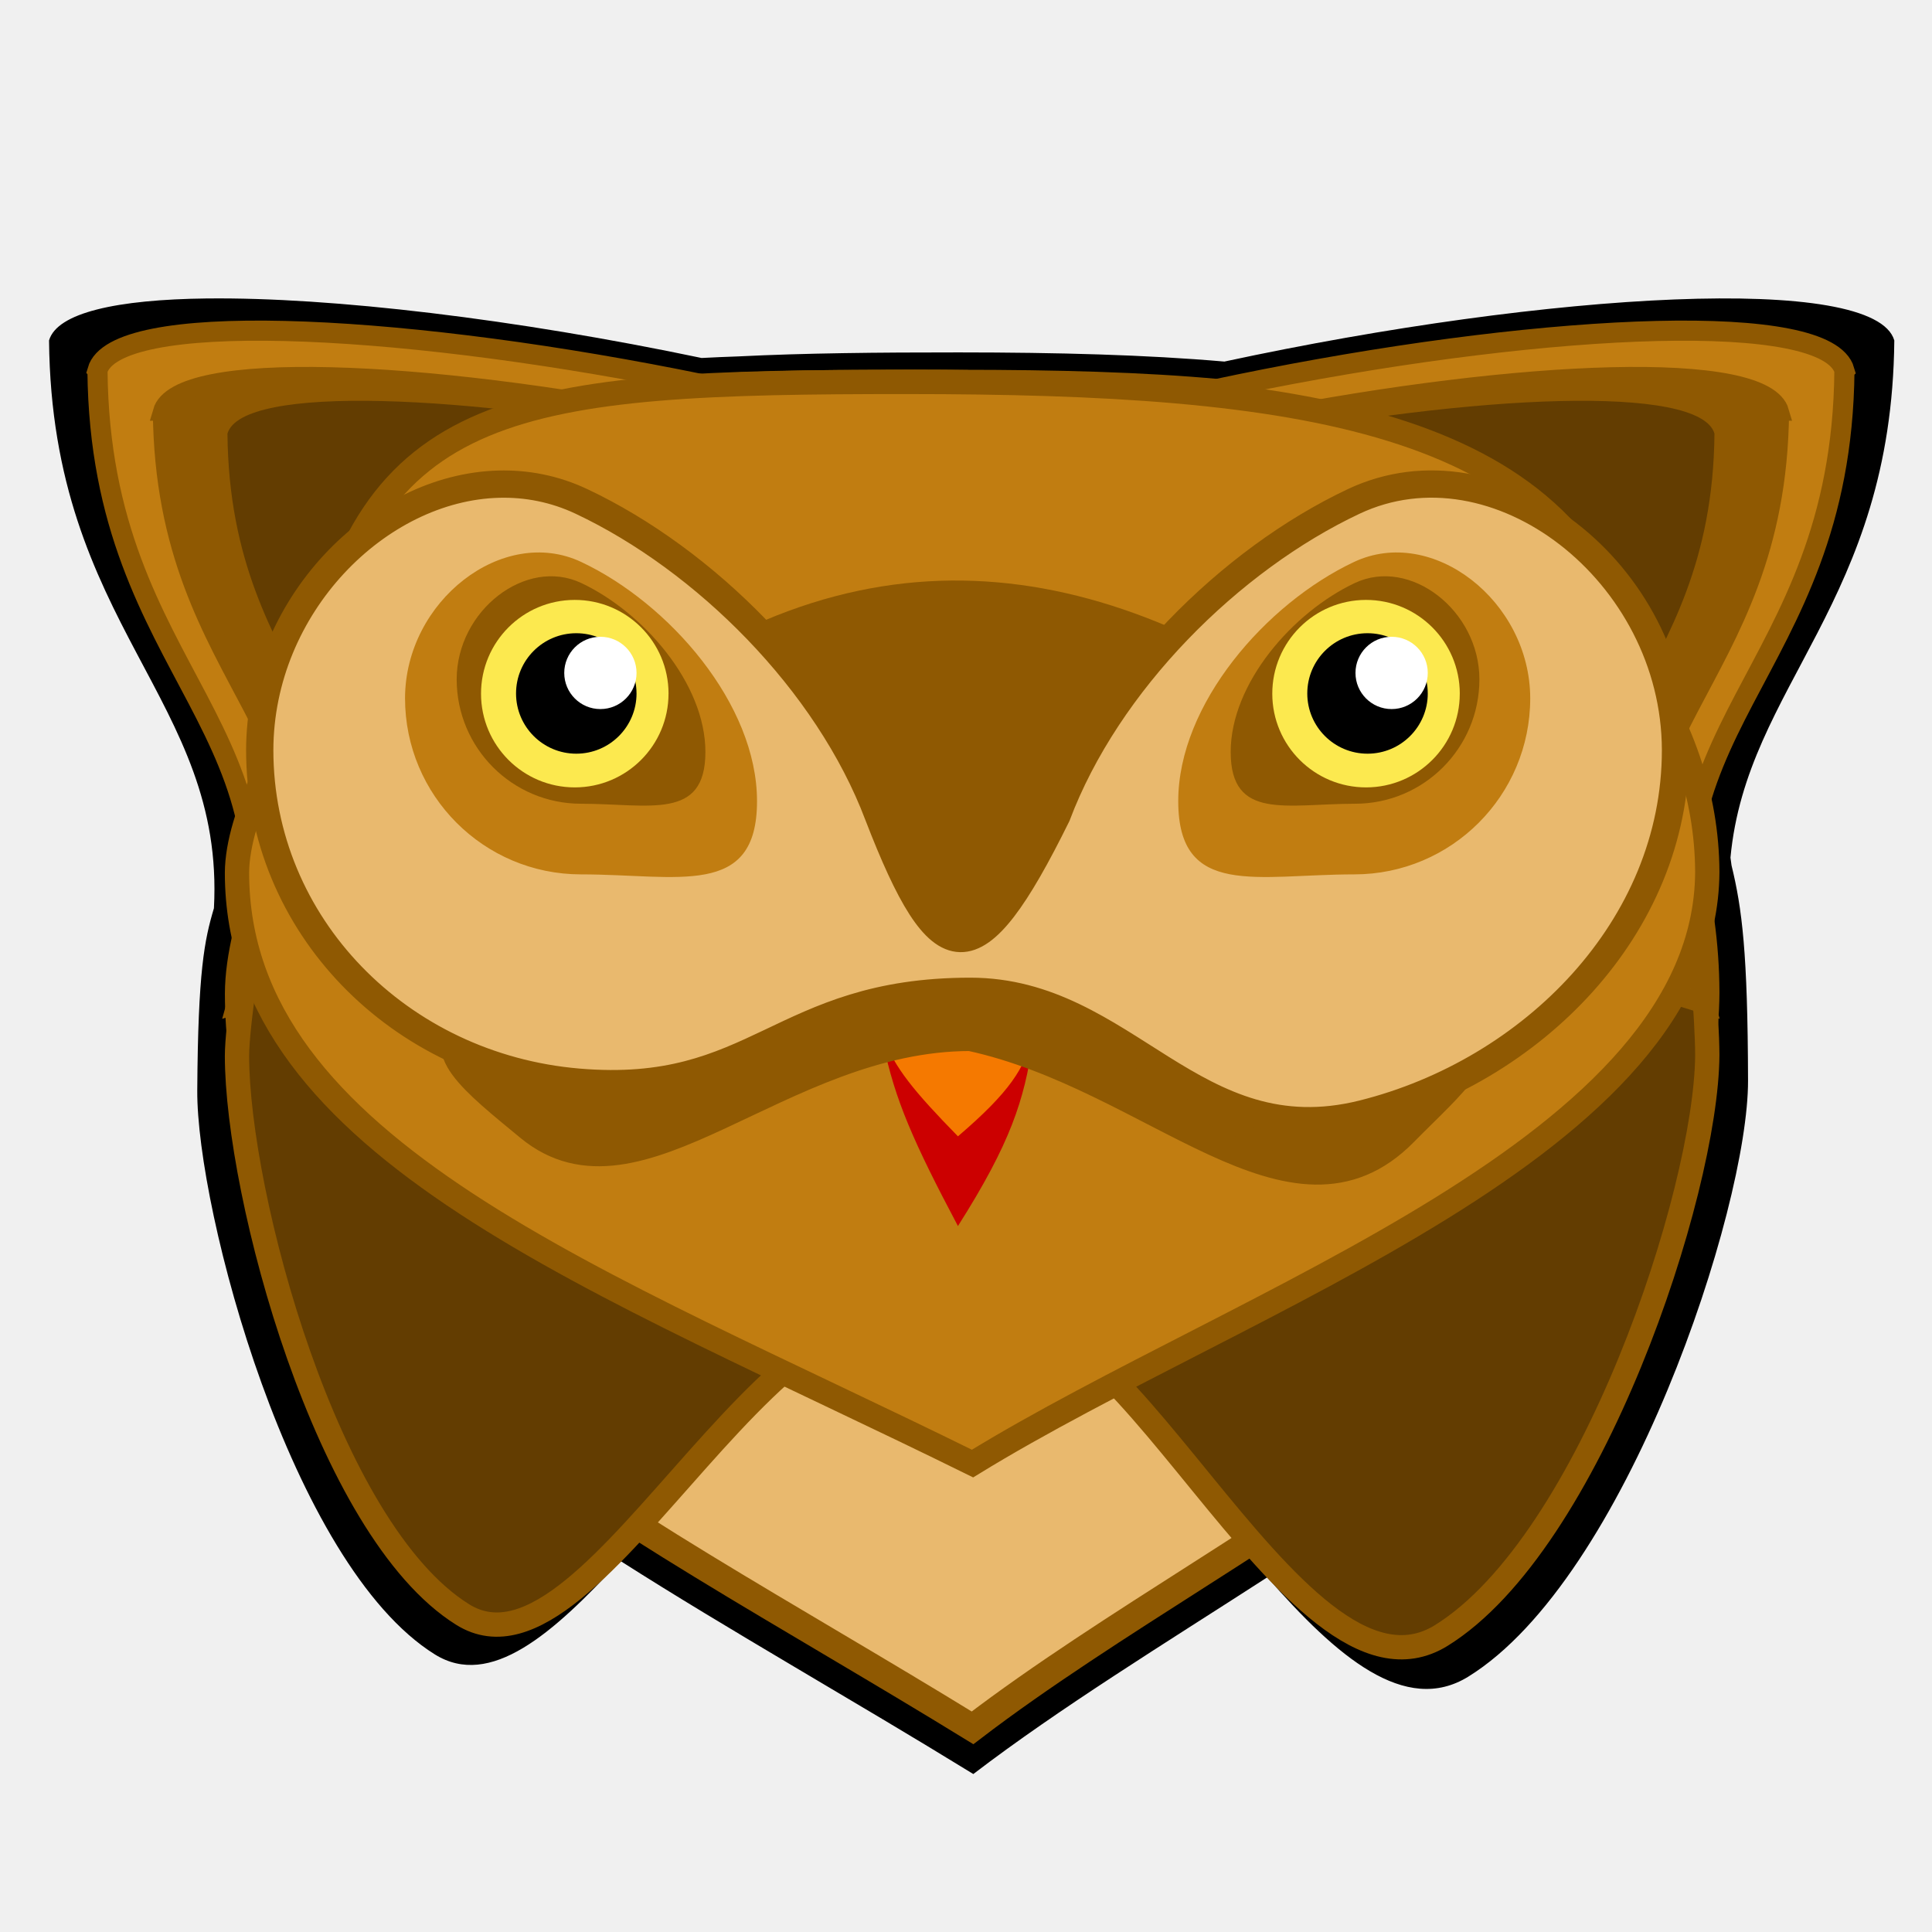
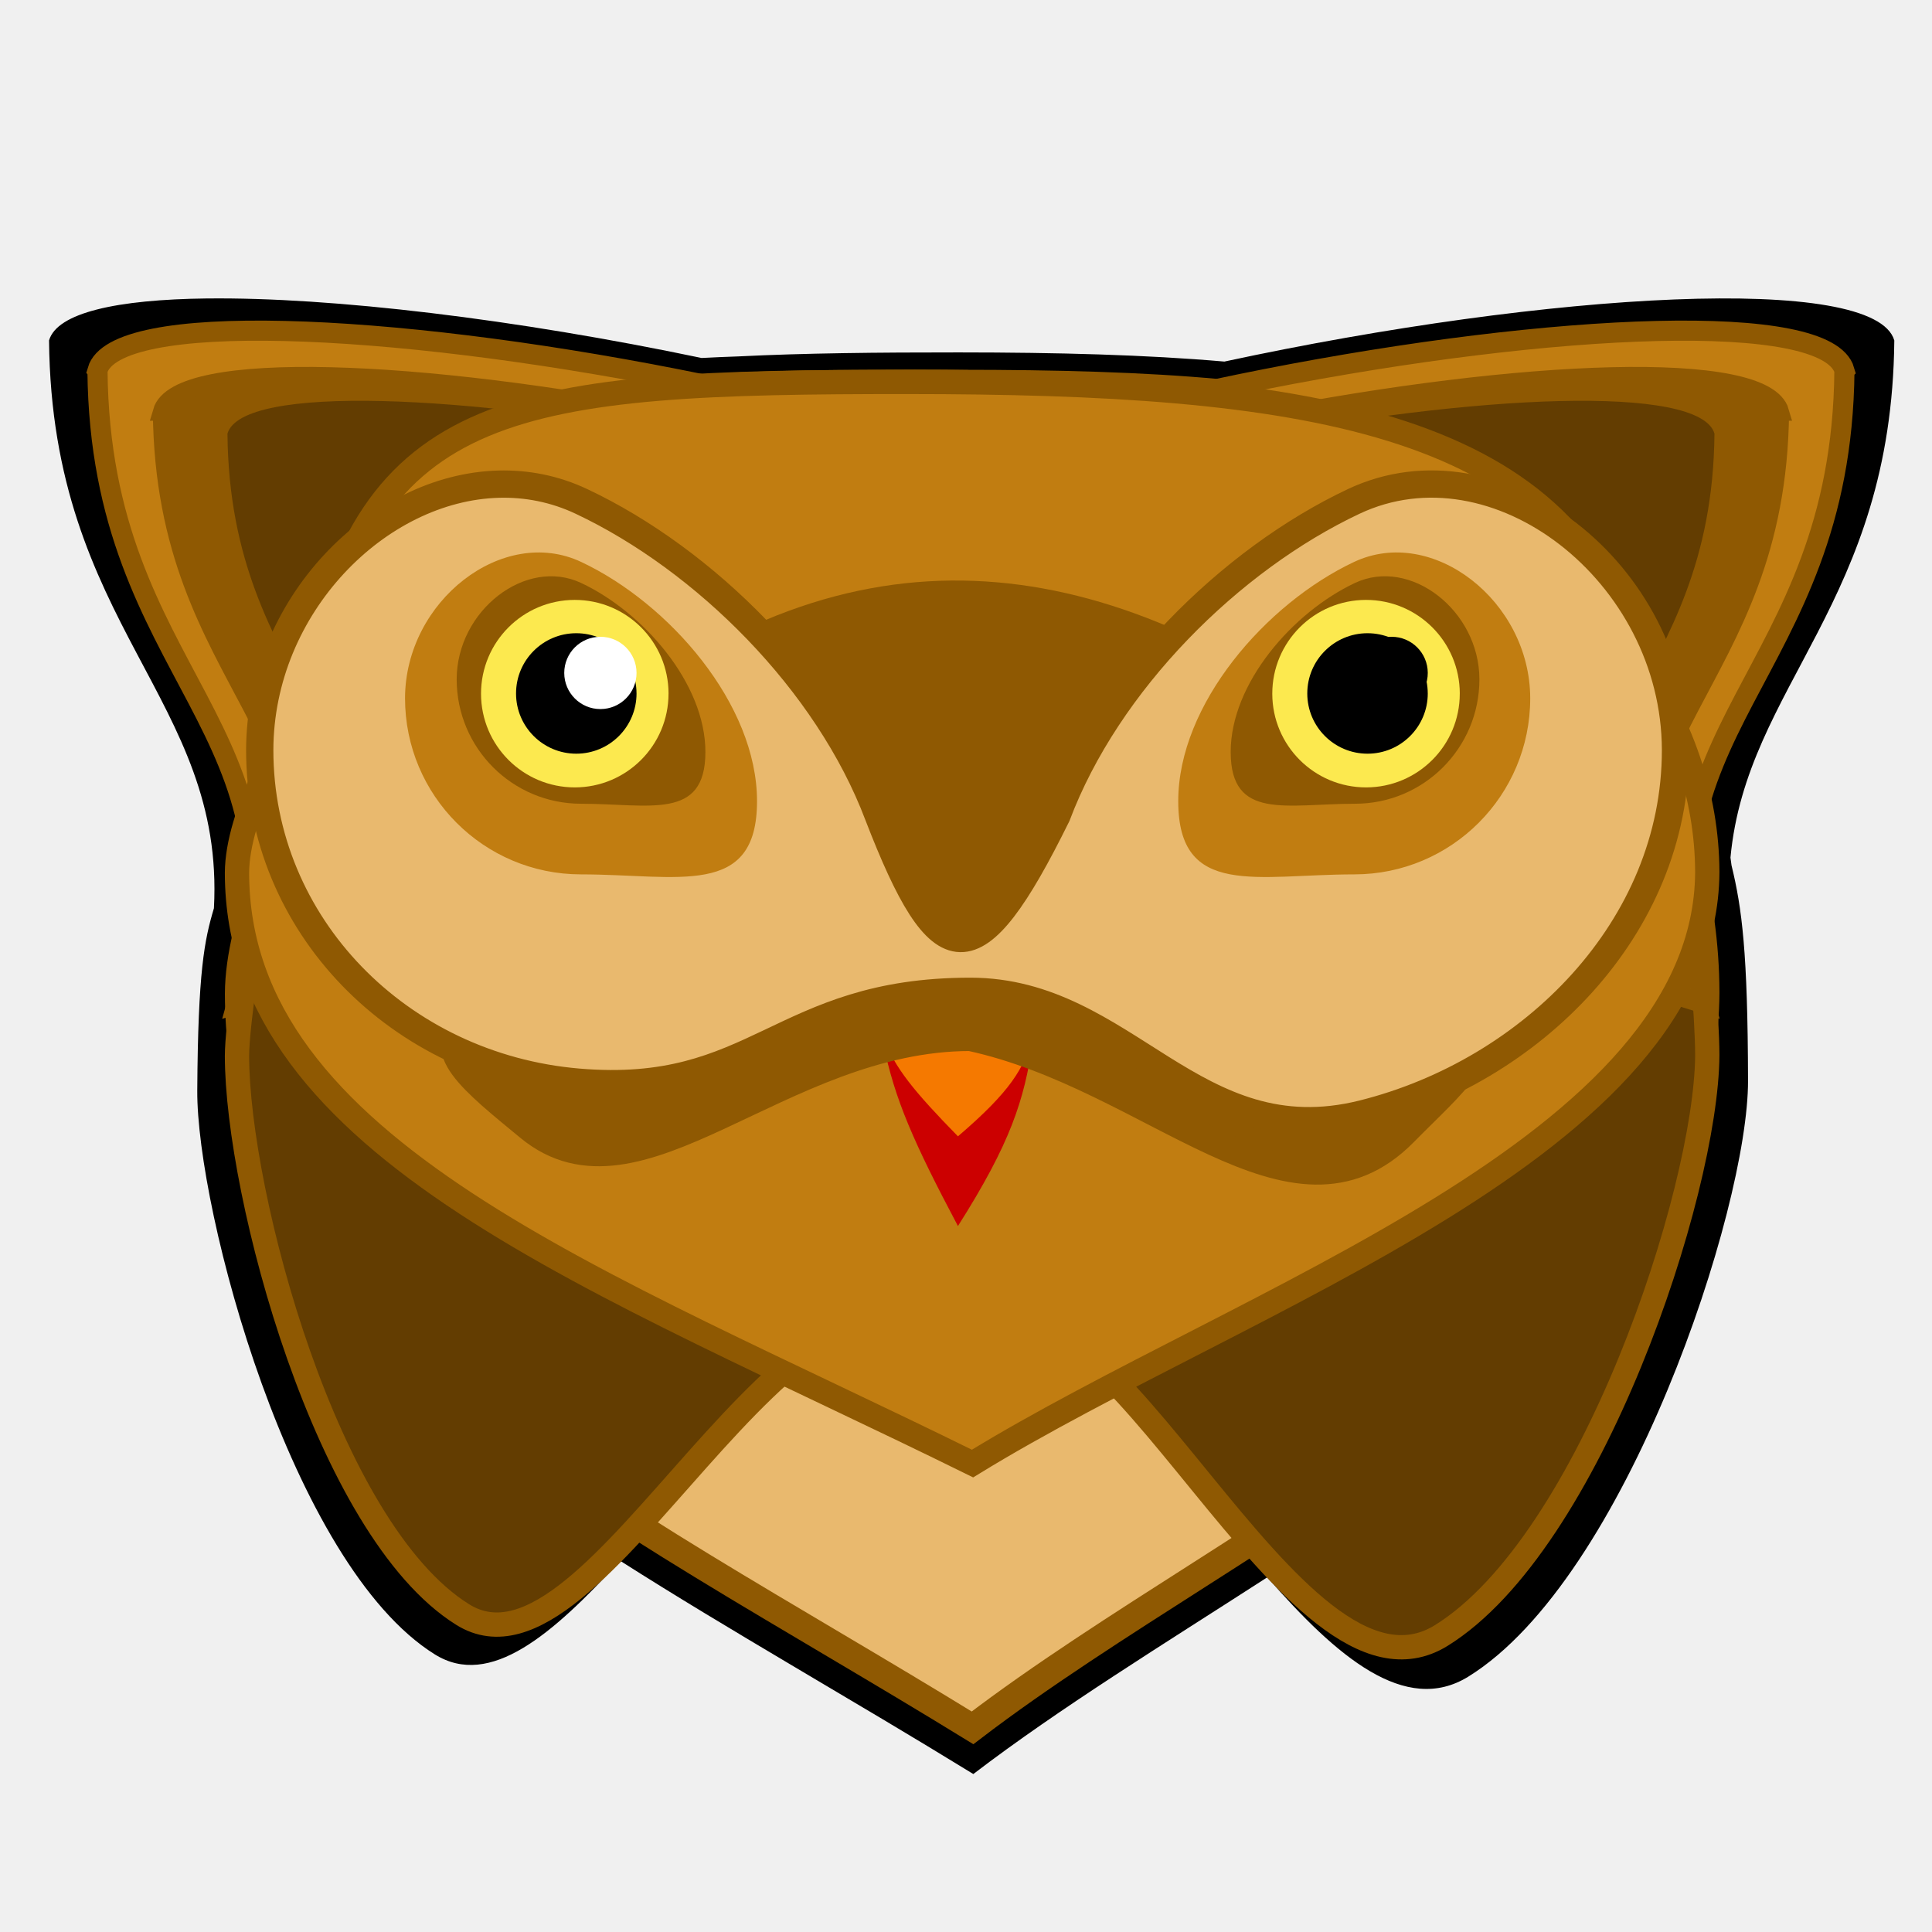
<svg xmlns="http://www.w3.org/2000/svg" version="1.1" viewBox="0 0 96 96">
  <g transform="translate(0 -956.36)">
    <g transform="matrix(1.1631 0 0 1.1631 -132.6 -162.64)" fill="none">
      <path d="m10.785 961.32c16.864 7.286 43.678 16.164 52 28.094l-49.696 20.014c-3.946-14.573-7.088-29.517-2.303-48.108z" />
      <path d="m16.972 996.97c-1.49 3.418-3.796 8.309-3.807 11.955 0.017 17.106 18.11 25.19 36.478 36.483 13.506-10.329 36.338-19.566 36.441-36.509v-0.06c-0.019-4.679-1.286-9.294-3.705-13.498-3.334-14.522-16.593-16.737-35.938-16.746-19.345-8e-3 -26.901 0.972-29.468 18.374z" />
      <path d="m87.85 962.04c-16.864 7.286-43.426 16.164-51.747 28.094l49.444 20.014c3.946-14.573 7.088-29.517 2.303-48.108z" />
      <path d="m16.909 993.31c-1.493 2.75-3.803 15.776-3.815 18.708 0.004 6.857 4.435 11.396 11.218 15.62s15.918-7.868 25.33-2.271c6.766-4.154 15.868 7.91 23.291 3.31 7.423-4.6 13.168-9.865 13.219-16.68v-0.048c-0.019-3.764-1.289-16.568-3.712-19.949-3.341-11.682-14.099-13.464-33.482-13.471-19.383-7e-3 -29.478 0.782-32.05 14.781z" />
    </g>
    <path d="m10.277 971.19c-4.48 0.053-7.444 0.709-7.84 2.086 0.133 14.253 8.75 17.802 8.193 28.213-0.47 1.575-0.791 3.115-0.828 9.056s4.642 23.56 11.806 28.022c2.744 1.708 5.858-1.002 9.207-4.652 5.437 3.464 11.479 6.864 17.549 10.596 4.287-3.278 9.463-6.455 14.609-9.777 3.434 3.931 6.854 6.878 9.992 4.934 7.841-4.859 13.909-23.247 13.894-29.614-0.015-6.367-0.298-8.551-0.82-10.691-0.019-0.131-0.034-0.258-0.053-0.389 0.802-8.573 8.019-12.656 8.141-25.697-0.962-3.345-17.081-2.436-33.289 1.049-3.888-0.338-8.271-0.453-13.195-0.455-4.036-2e-3 -7.677 0.035-10.965 0.199-0.611 0.024-1.235 0.044-1.816 0.078-9.245-1.936-18.374-3.03-24.586-2.957z" />
    <g transform="translate(-4.9521e-8 -4.2324)">
      <g transform="matrix(1.1011 0 0 1.1011 -6.3058 -100.48)" fill="none">
        <path d="m10.785 961.32c16.864 7.286 43.678 16.164 52 28.094l-49.696 20.014c-3.946-14.573-7.088-29.517-2.303-48.108z" />
        <path d="m16.972 996.97c-1.49 3.418-3.796 8.309-3.807 11.955 0.017 17.106 18.11 25.19 36.478 36.483 13.506-10.329 36.338-19.566 36.441-36.509v-0.06c-0.019-4.679-1.286-9.294-3.705-13.498-3.334-14.522-16.593-16.737-35.938-16.746-19.345-8e-3 -26.901 0.972-29.468 18.374z" />
        <path d="m87.85 962.04c-16.864 7.286-43.426 16.164-51.747 28.094l49.444 20.014c3.946-14.573 7.088-29.517 2.303-48.108z" />
        <path d="m16.909 993.31c-1.493 2.75-3.803 15.776-3.815 18.708 0.004 6.857 4.435 11.396 11.218 15.62s15.918-7.868 25.33-2.271c6.766-4.154 15.868 7.91 23.291 3.31 7.423-4.6 13.168-9.865 13.219-16.68v-0.048c-0.019-3.764-1.289-16.568-3.712-19.949-3.341-11.682-14.099-13.464-33.482-13.471-19.383-7e-3 -29.478 0.782-32.05 14.781z" />
      </g>
      <path d="m12.313 993.29c-1.644 3.028-4.188 7.36-4.2 10.589 0.018 15.152 19.981 22.314 40.244 32.317 14.901-9.149 40.09-17.332 40.204-32.34v-0.053c-0.021-4.145-1.419-8.233-4.087-11.956-3.679-12.864-18.306-14.826-39.649-14.833-21.343-8e-3 -29.678 0.861-32.511 16.276z" fill="none" />
      <g transform="matrix(1.1011 0 0 1.1011 -6.8957 -100.48)" fill="none">
        <path d="m45.744 1011.4c2.472-0.839 4.944-0.733 7.417 0-0.414 2.797-1.077 4.928-3.708 9.074-2.198-4.151-3.15-6.302-3.708-9.074z" />
        <path d="m45.744 1011.1c2.472-0.455 4.944-0.397 7.417 0-0.414 1.515-1.077 2.67-3.708 4.916-2.198-2.249-3.15-3.414-3.708-4.916z" />
      </g>
      <g transform="translate(-1.3179 1.0398)">
        <path d="m6.16 977.96c1.714-5.958 54.219 2.34 62.518 14.311l-55.589 17.157c3.898-13.852-6.784-16.013-6.928-31.467z" fill="#c17d11" stroke="#8f5902" />
        <path d="m16.972 996.97c-1.49 3.418-3.796 8.309-3.807 11.955 0.017 17.106 18.11 25.19 36.478 36.483 13.506-10.329 36.338-19.566 36.441-36.509v-0.06c-0.019-4.679-1.286-9.294-3.705-13.498-3.334-14.522-16.593-16.737-35.938-16.746-19.345-8e-3 -26.901 0.972-29.468 18.374z" fill="#e9b96e" stroke="#8f5902" stroke-width="1.344" />
        <path d="m16.909 993.31c-1.493 2.75-3.803 15.776-3.815 18.708 0.004 6.857 4.435 23.539 11.218 27.763s15.918-20.01 25.33-14.414c6.766-4.154 15.868 20.053 23.291 15.453 7.423-4.6 13.168-22.008 13.219-28.823v-0.048c-0.019-3.764-1.289-16.568-3.712-19.949-3.341-11.682-14.099-13.464-33.482-13.471-19.383-7e-3 -29.478 0.782-32.05 14.781z" fill="#633d01" stroke="#8f5902" stroke-width="1.207" />
        <path d="m9.361 980.01c1.54-5.351 48.694 2.102 56.147 12.852l-49.924 15.408c3.501-12.44-6.093-14.381-6.222-28.26z" fill="#8f5902" stroke="#8f5902" stroke-width=".898" />
        <path d="m92.968 977.96c-1.714-5.958-54.219 2.34-62.518 14.311l55.589 17.157c-3.898-13.852 6.784-16.013 6.928-31.467z" fill="#c17d11" stroke="#8f5902" />
        <path d="m89.768 980.01c-1.54-5.351-48.694 2.102-56.147 12.852l49.924 15.408c-3.501-12.44 6.093-14.381 6.222-28.26z" fill="#8f5902" stroke="#8f5902" stroke-width=".898" />
        <path d="m12.62 981.1c1.415-4.918 44.747 1.931 51.596 11.811l-45.878 14.159c3.217-11.432-5.599-13.215-5.718-25.97z" fill="#633d01" />
        <path d="m86.509 981.1c-1.415-4.918-44.747 1.931-51.596 11.811l45.878 14.159c-3.217-11.432 5.599-13.215 5.718-25.97z" fill="#633d01" />
      </g>
      <path d="m15.591 994.35c-1.493 2.75-3.803 6.684-3.815 9.617 0.008 6.88 4.545 11.946 11.379 16.428 6.835 4.481 15.967 8.379 25.169 12.921 6.766-4.154 15.868-8.089 23.291-12.689 7.423-4.6 13.168-9.865 13.219-16.68v-0.048c-0.019-3.764-1.289-7.476-3.712-10.858-3.341-11.682-16.625-13.464-36.007-13.471-19.383-7e-3 -26.952 0.782-29.525 14.781z" fill="#c17d11" stroke="#8f5902" stroke-width="1.207" />
      <g transform="translate(-1.8536 1.0398)">
        <path d="m45.744 1011.4c2.472-0.839 4.944-0.733 7.417 0-0.414 2.797-1.077 4.928-3.708 9.074-2.198-4.151-3.15-6.302-3.708-9.074z" fill="#c00" />
        <path d="m45.744 1011.1c2.472-0.455 4.944-0.397 7.417 0-0.414 1.515-1.077 2.67-3.708 4.916-2.198-2.249-3.15-3.414-3.708-4.916z" fill="#f57900" />
      </g>
      <g transform="translate(-1.3179 1.0398)">
        <path d="m49.534 1011.1c-9.482 0-16.497 8.953-21.929 4.469s-9.283-7.125 21.676-6.961c30.958 0.164 26.644 2.302 21.81 7.216-5.536 5.628-12.444-2.758-21.557-4.724z" fill="#8f5902" stroke="#8f5902" stroke-width="1.355" />
        <path d="m31.062 995.48c12.69-10.367 24.881-8.469 36.618 0v1.515c-9.758 10.839-20.253 21.37-36.618 0z" fill="#8f5902" />
        <path d="m26.098 983.61c-6.006 0.159-11.861 6.042-11.874 13.215-9e-6 8.696 6.932 15.743 15.826 16.499 8.894 0.756 10.001-4.514 19.484-4.514 7.735 0 11.092 8.181 19.493 6.086 8.402-2.095 15.546-9.242 15.546-18.071-0.016-8.829-8.884-15.706-15.988-12.358-6.128 2.888-12.244 8.957-14.75 15.612-4.071 8.249-5.769 8.045-8.882-0.016-2.509-6.649-8.621-12.711-14.745-15.596-1.332-0.628-2.725-0.894-4.111-0.857z" fill="#e9b96e" stroke="#8f5902" stroke-width="1.355" />
        <path d="m30.185 1003c4.828 0 8.745 1.198 8.749-3.631 0.004-4.828-4.365-9.834-8.733-11.892-3.891-1.834-8.748 1.933-8.757 6.77-7e-6 4.836 3.913 8.751 8.741 8.753z" fill="#c17d11" />
        <path d="m68.613 1003c-4.828 0-8.745 1.198-8.749-3.631-0.004-4.828 4.365-9.834 8.733-11.892 3.891-1.834 8.748 1.933 8.757 6.77 7e-6 4.836-3.913 8.751-8.741 8.753z" fill="#c17d11" />
        <path d="m30.186 999.49c3.412 2e-3 6.179 0.846 6.183-2.566 0.003-3.412-3.085-6.949-6.171-8.403-2.75-1.296-6.182 1.366-6.188 4.784-5e-6 3.417 2.765 6.184 6.177 6.185z" fill="#8f5902" />
        <path d="m34.536 994.02a4.658 4.658 0 0 1-4.656 4.658 4.658 4.658 0 0 1-4.66-4.654 4.658 4.658 0 0 1 4.652-4.662 4.658 4.658 0 0 1 4.665 4.65" fill="#fce94f" />
        <path d="m32.947 994.01a2.993 2.993 0 0 1-2.992 2.993 2.993 2.993 0 0 1-2.995-2.99 2.993 2.993 0 0 1 2.989-2.996 2.993 2.993 0 0 1 2.997 2.988" />
        <path d="m32.947 992.99a1.796 1.796 0 0 1-1.795 1.796 1.796 1.796 0 0 1-1.797-1.794 1.796 1.796 0 0 1 1.794-1.798 1.796 1.796 0 0 1 1.798 1.793" fill="#fff" />
        <path d="m68.653 999.49c-3.412 2e-3 -6.179 0.846-6.183-2.566-0.003-3.412 3.085-6.949 6.171-8.403 2.75-1.296 6.182 1.366 6.188 4.784 6e-6 3.417-2.765 6.184-6.177 6.185z" fill="#8f5902" />
        <path d="m73.853 994.02a4.658 4.658 0 0 1-4.656 4.658 4.658 4.658 0 0 1-4.66-4.654 4.658 4.658 0 0 1 4.652-4.662 4.658 4.658 0 0 1 4.665 4.65" fill="#fce94f" />
        <path d="m72.263 994.01a2.993 2.993 0 0 1-2.992 2.993 2.993 2.993 0 0 1-2.995-2.99 2.993 2.993 0 0 1 2.989-2.996 2.993 2.993 0 0 1 2.997 2.988" />
-         <path d="m72.263 992.99a1.796 1.796 0 0 1-1.795 1.796 1.796 1.796 0 0 1-1.797-1.794 1.796 1.796 0 0 1 1.794-1.798 1.796 1.796 0 0 1 1.798 1.793" fill="#fff" />
+         <path class="right-eye" d="m72.263 992.99a1.796 1.796 0 0 1-1.795 1.796 1.796 1.796 0 0 1-1.797-1.794 1.796 1.796 0 0 1 1.794-1.798 1.796 1.796 0 0 1 1.798 1.793" />
      </g>
    </g>
  </g>
</svg>
